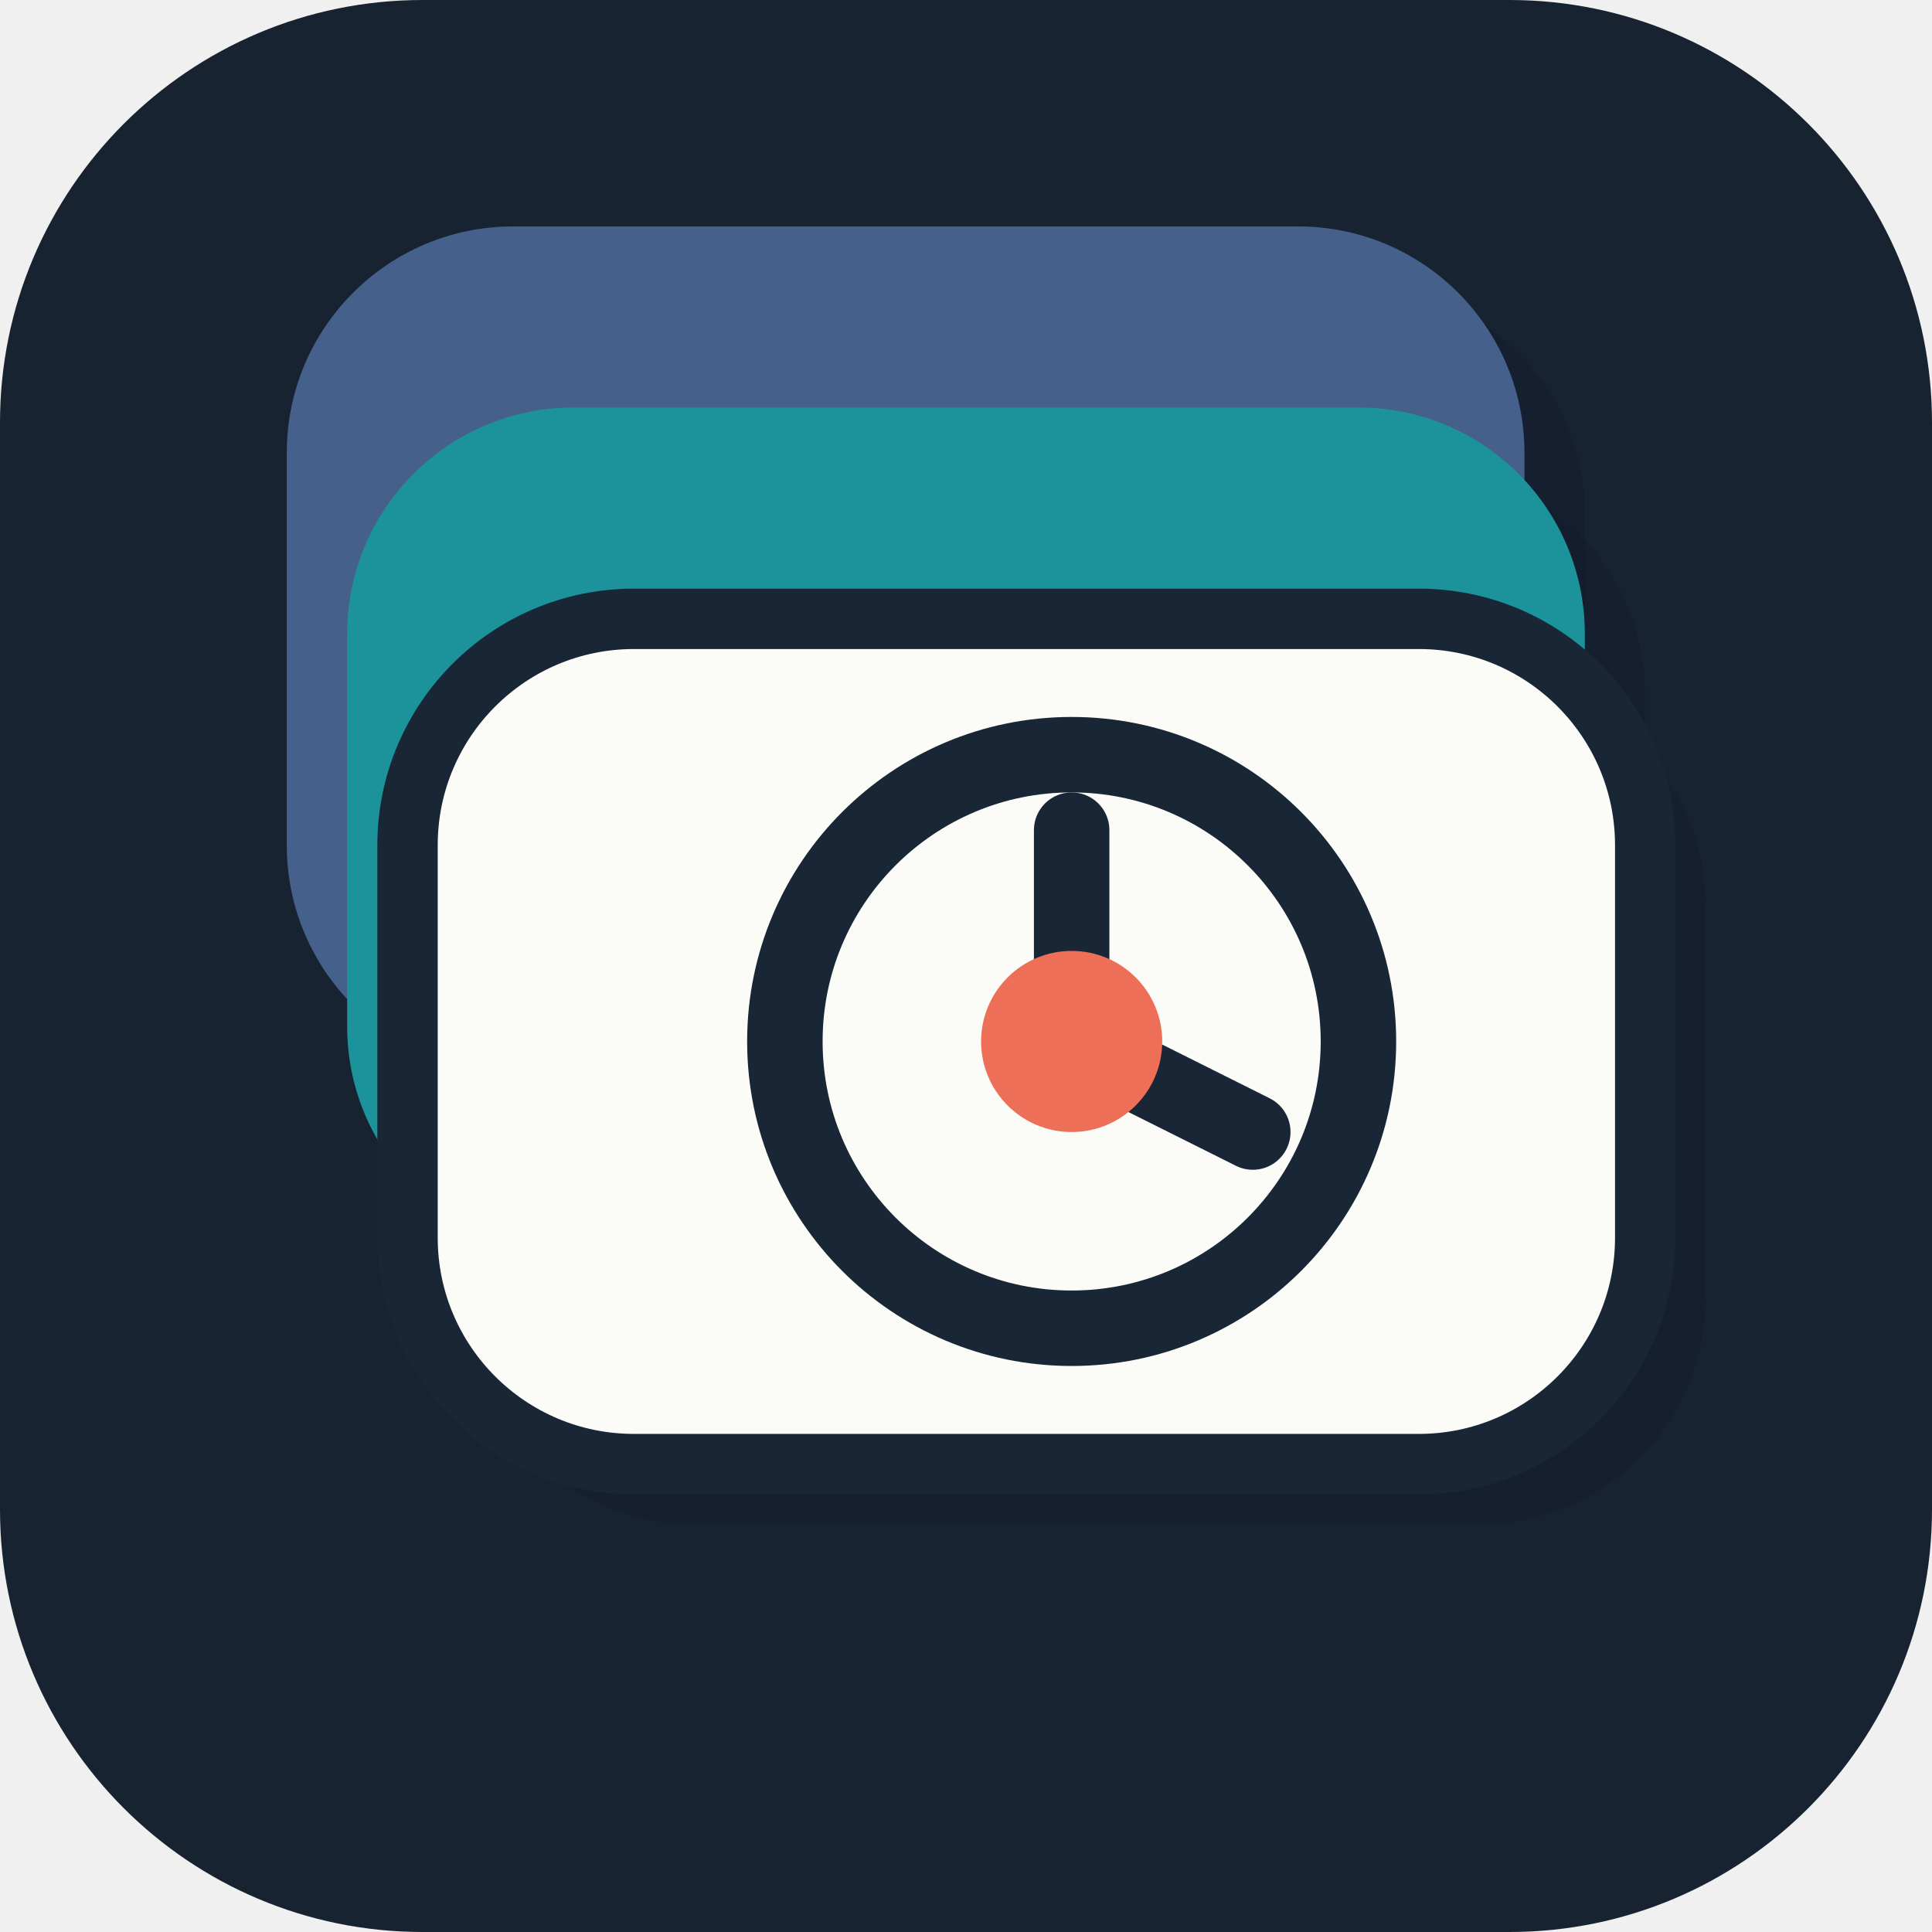
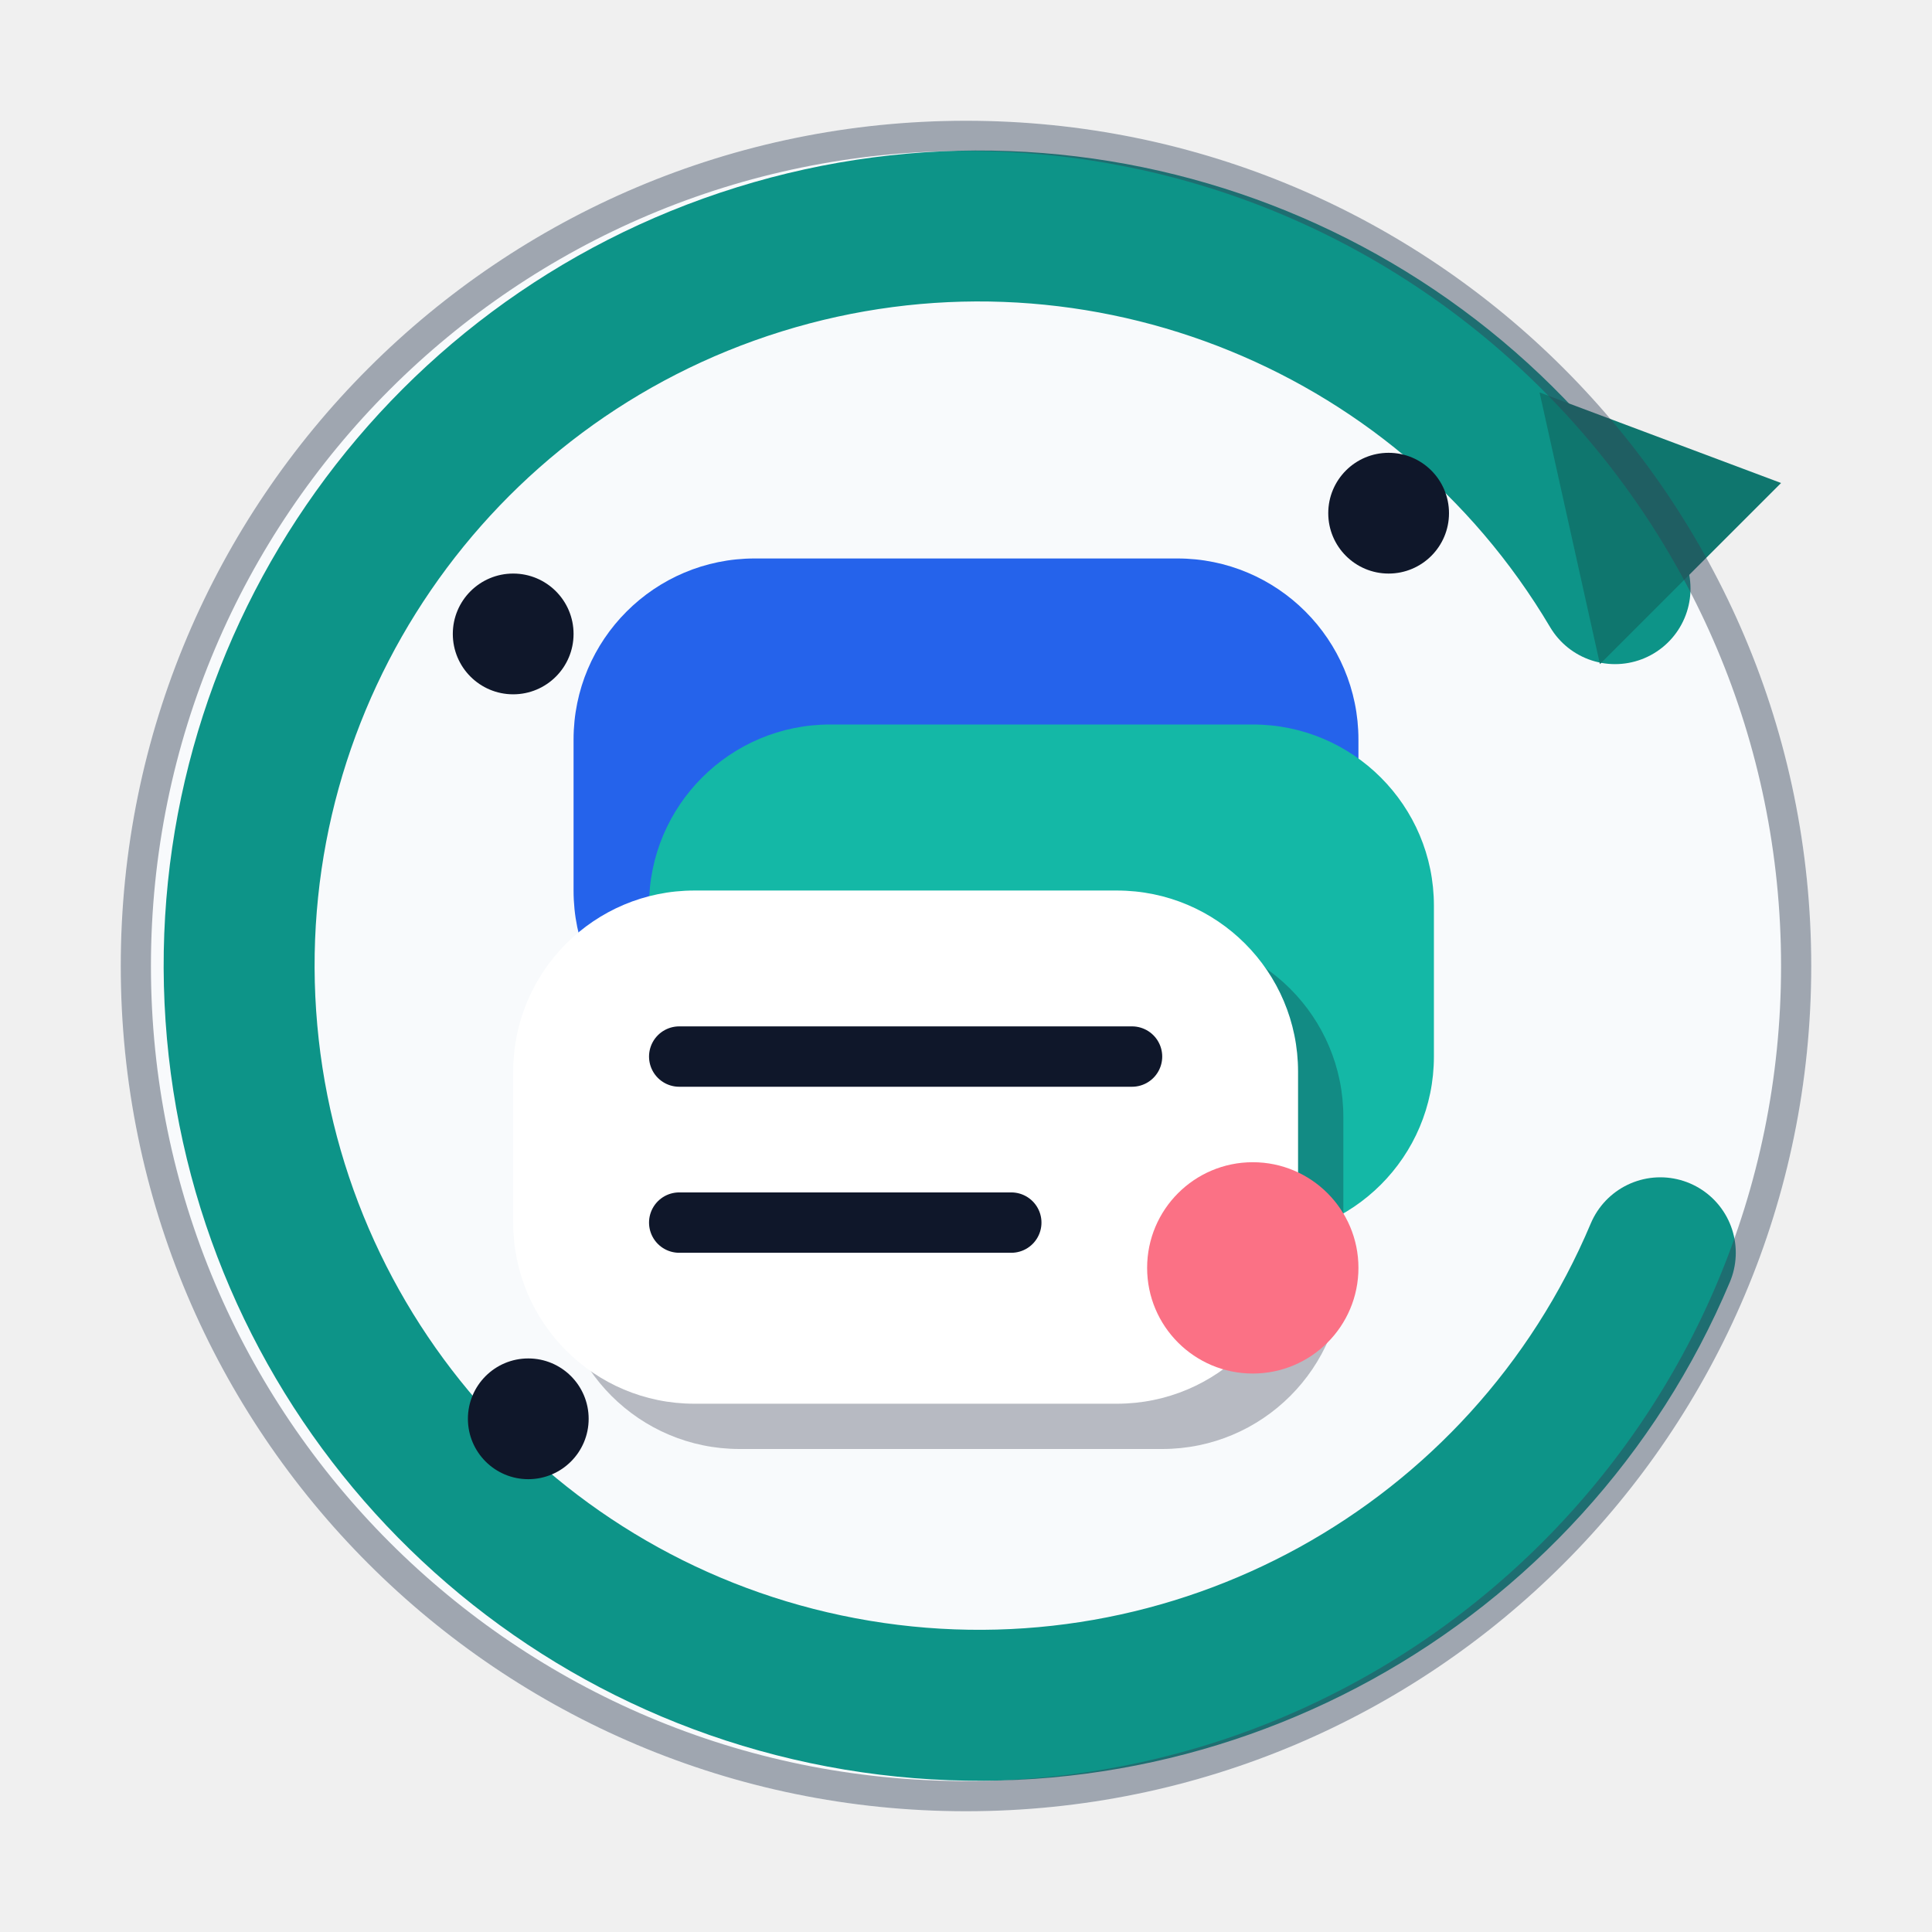
<svg xmlns="http://www.w3.org/2000/svg" viewBox="0 0 128 128">
-   <rect width="128" height="128" rx="28" fill="#182331" />
-   <g filter="none">
-     <rect x="23" y="19" width="82" height="56" rx="15" fill="#121c2d" opacity=".55" />
-     <rect x="19" y="15" width="82" height="56" rx="15" fill="#44608b" />
-     <rect x="27" y="31" width="82" height="56" rx="15" fill="#121c2d" opacity=".55" />
-     <rect x="23" y="27" width="82" height="56" rx="15" fill="#1c939a" />
-     <rect x="31" y="45" width="82" height="56" rx="15" fill="#121c2d" opacity=".55" />
-     <rect x="27" y="41" width="82" height="56" rx="15" fill="#fbfcf7" stroke="#182636" stroke-width="4" />
-   </g>
-   <circle cx="71" cy="69" r="19" fill="none" stroke="#182636" stroke-width="5" />
-   <path d="M71 69V55M71 69l12 6" fill="none" stroke="#182636" stroke-width="5" stroke-linecap="round" />
-   <circle cx="71" cy="69" r="6" fill="#ee6f57" />
+   <circle cx="64" cy="64" r="56" fill="#f8fafc" />
+   <path d="M110 83A49 49 0 1 1 107 39" fill="none" stroke="#0d9488" stroke-width="10" stroke-linecap="round" />
+   <path d="M102 26l16 6-12 12z" fill="#0f766e" />
+   <circle cx="64" cy="64" r="55" fill="none" stroke="#334155" stroke-width="2" opacity=".45" />
+   <rect x="38" y="37" width="52" height="34" rx="12" fill="#2563eb" />
+   <rect x="43" y="48" width="52" height="34" rx="12" fill="#14b8a6" />
+   <rect x="37" y="62" width="52" height="34" rx="12" fill="#0f172a" opacity=".28" />
+   <rect x="34" y="59" width="52" height="34" rx="12" fill="#fff" />
+   <path d="M45 70h30M45 81h22" fill="none" stroke="#0f172a" stroke-width="4" stroke-linecap="round" />
+   <circle cx="83" cy="84" r="7" fill="#fb7185" />
+   <circle cx="92" cy="34" r="4" fill="#0f172a" />
+   <circle cx="34" cy="42" r="4" fill="#0f172a" />
+   <circle cx="35" cy="94" r="4" fill="#0f172a" />
</svg>
